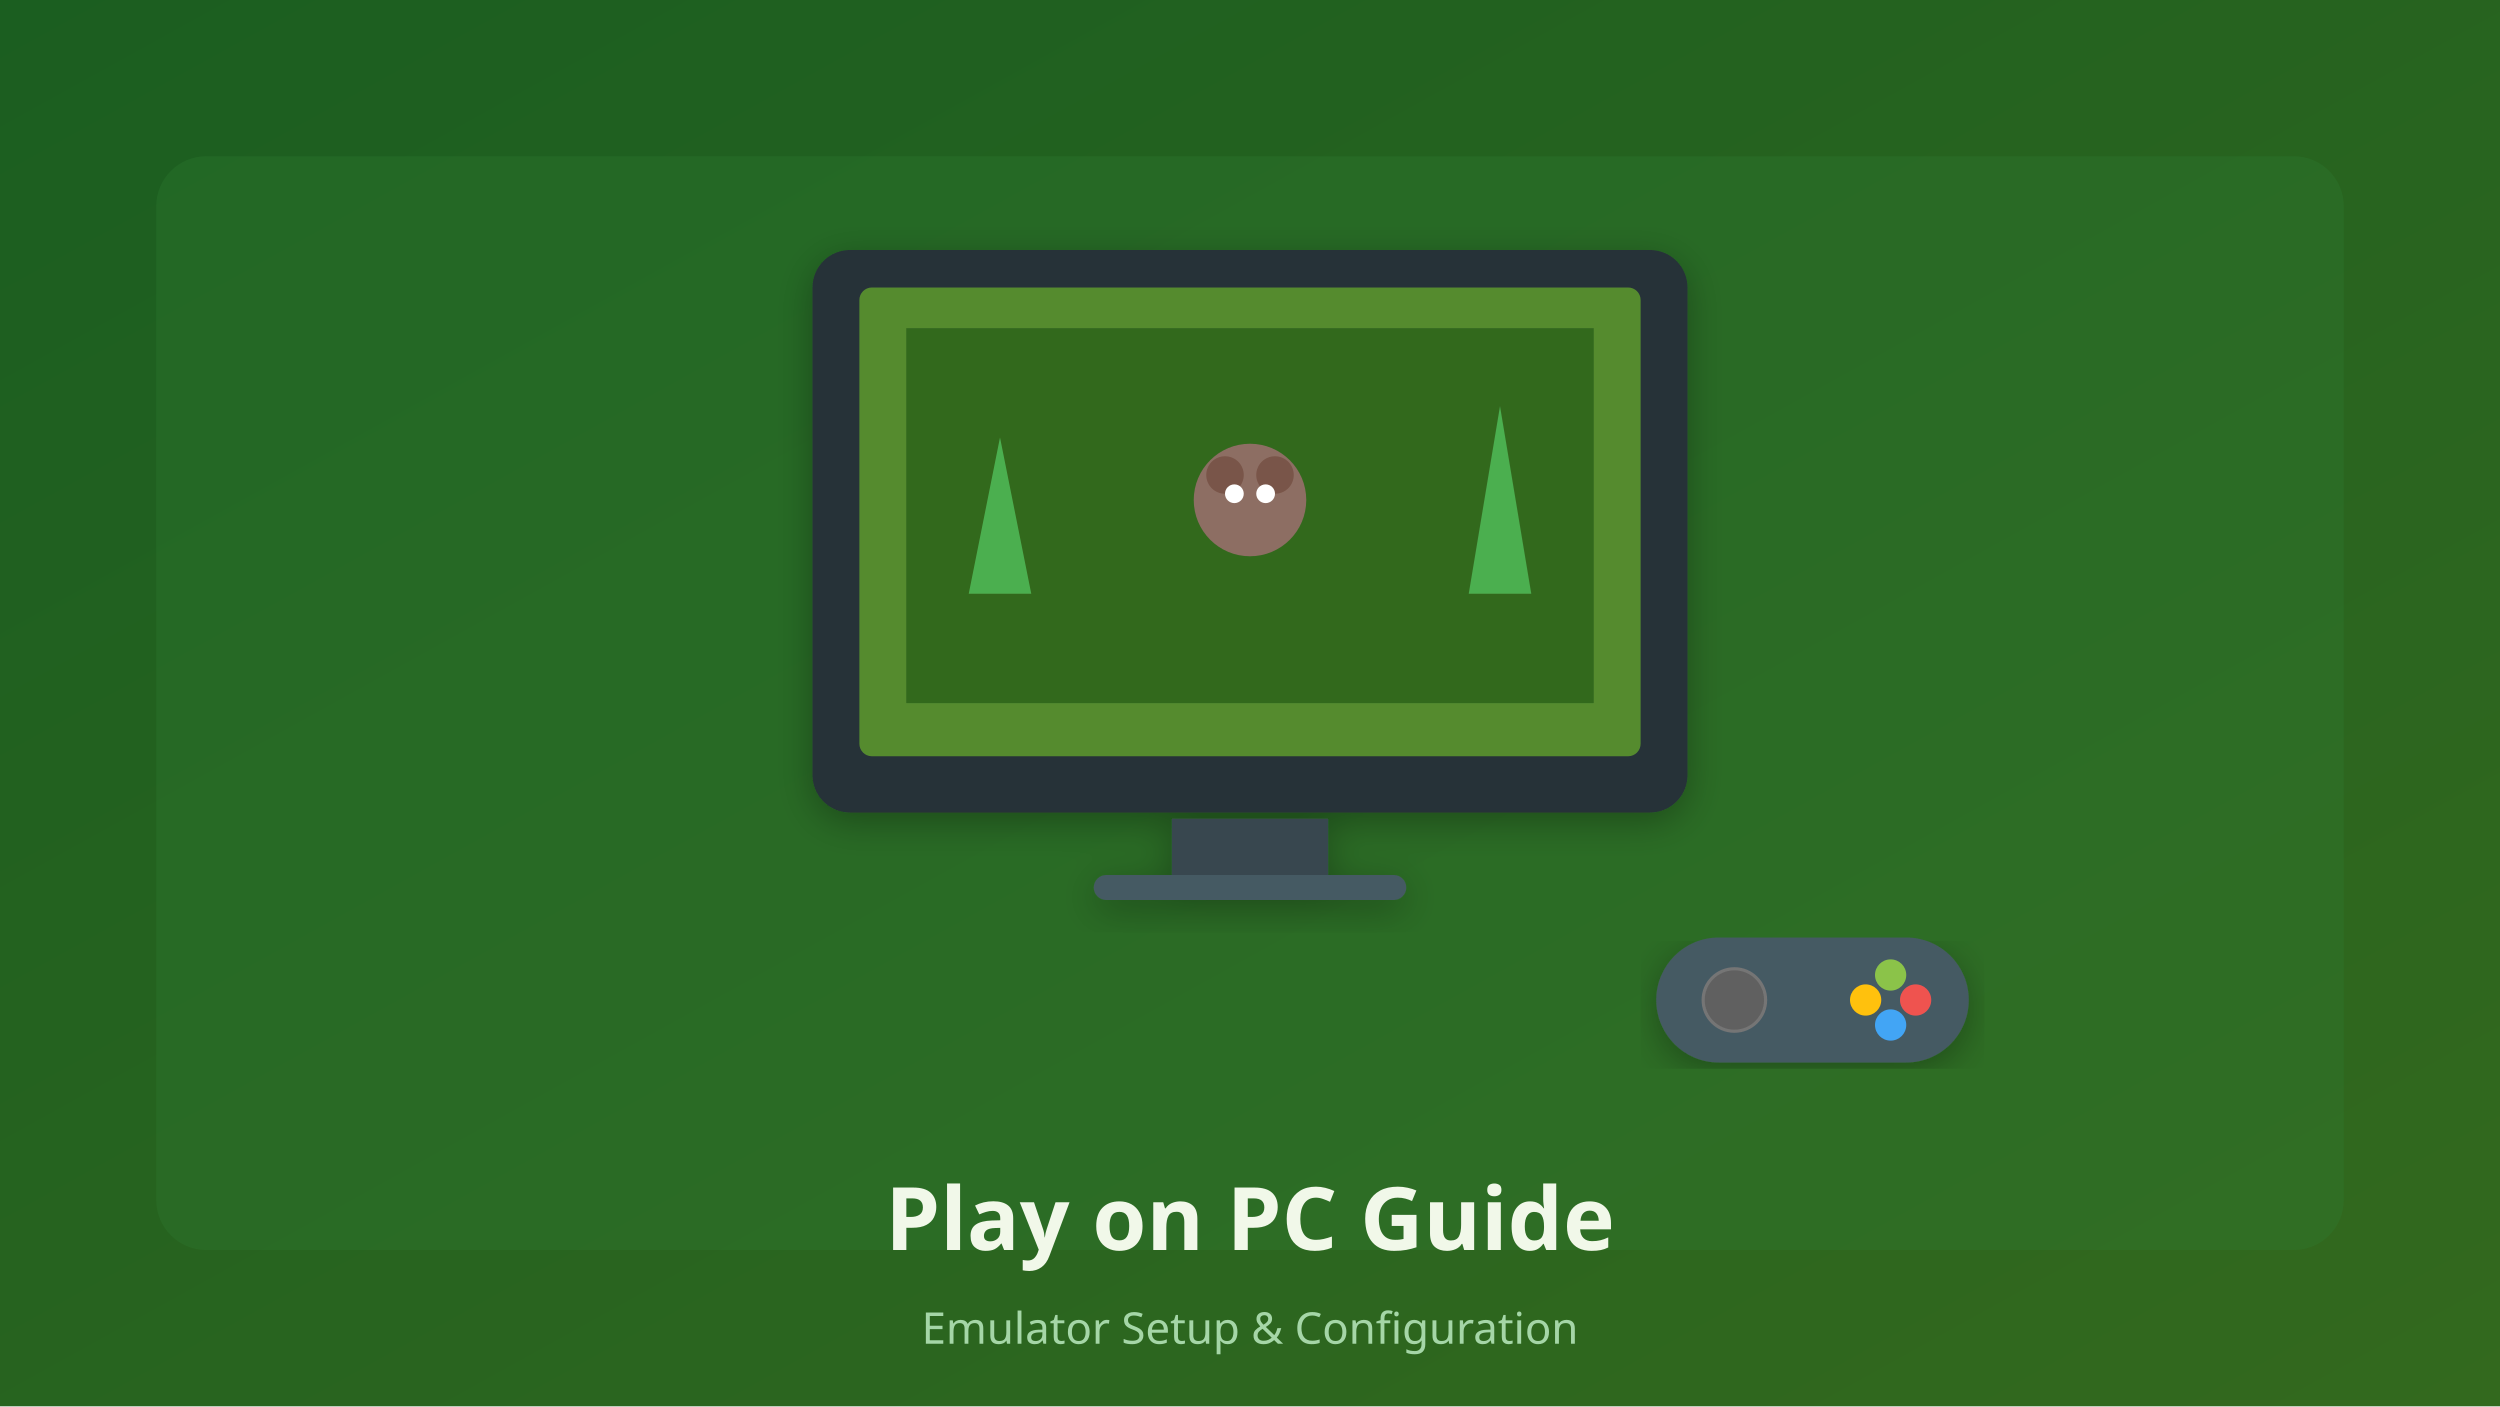
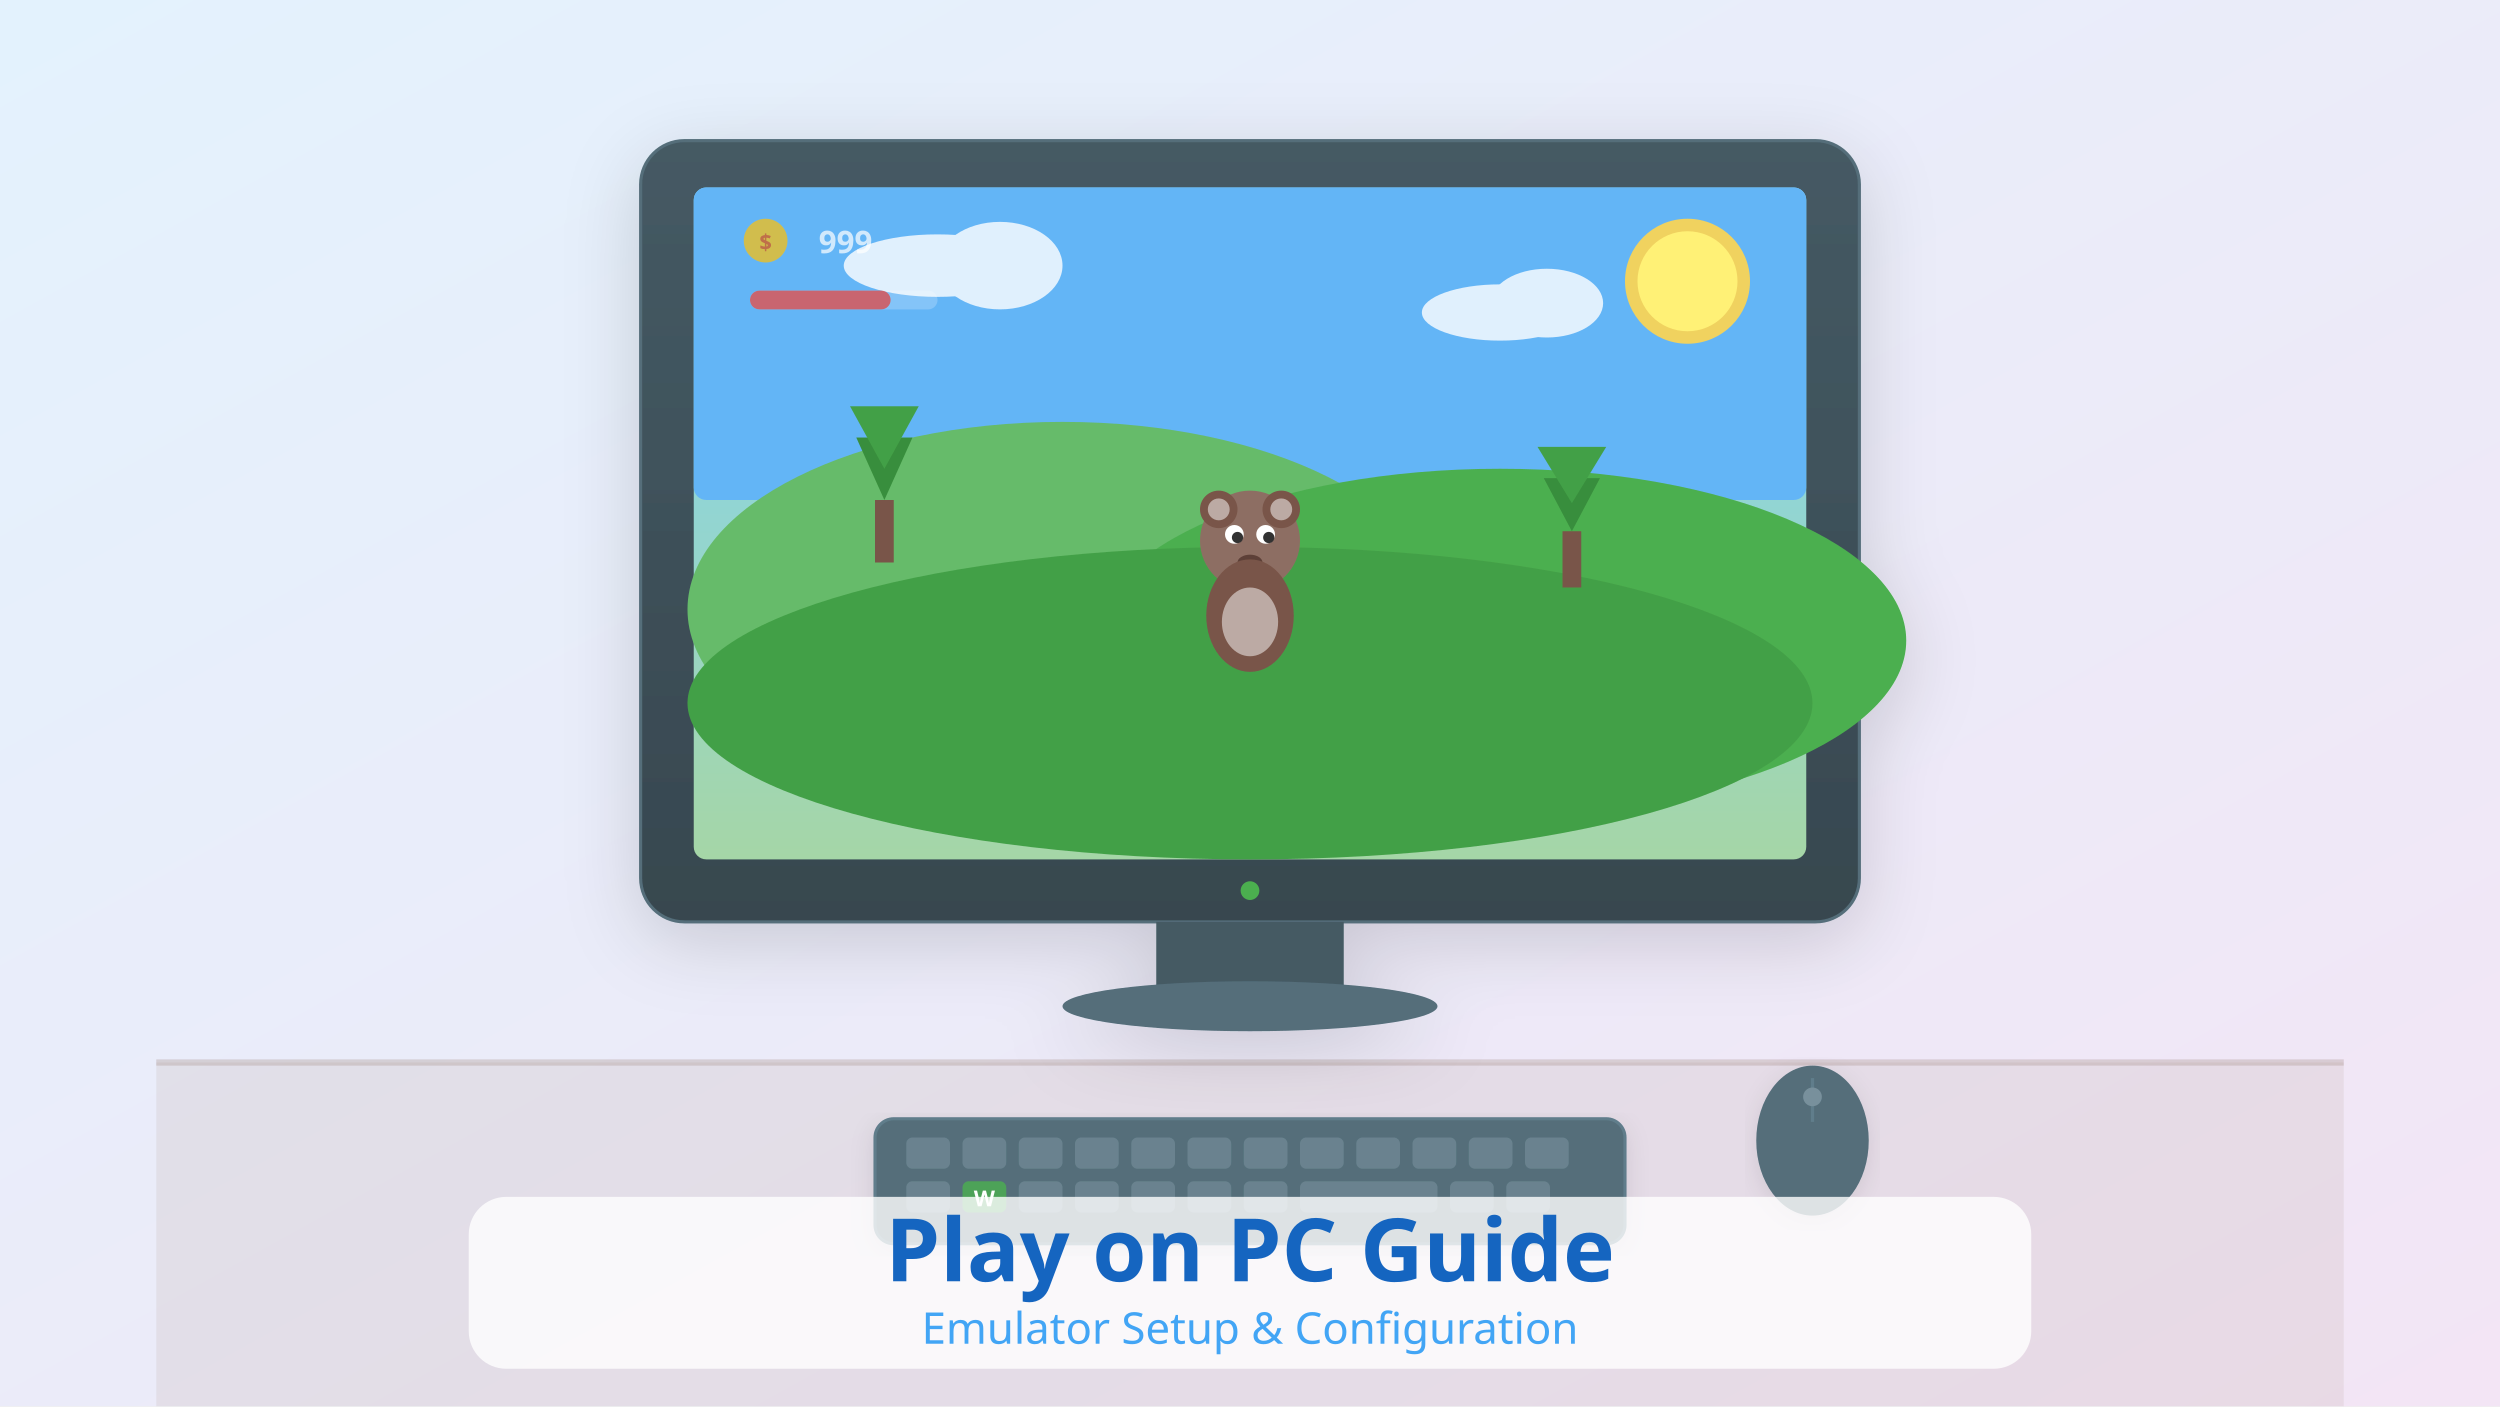
<svg xmlns="http://www.w3.org/2000/svg" viewBox="0 0 800 450" width="800" height="450">
  <defs>
-     <linearGradient id="bg" x1="0" y1="0" x2="1" y2="1">
-       <stop offset="0%" stop-color="#1B5E20" />
-       <stop offset="100%" stop-color="#33691E" />
+     <linearGradient id="bg-pc" x1="0" y1="0" x2="1" y2="1">
+       <stop offset="0%" stop-color="#E3F2FD" />
+       <stop offset="100%" stop-color="#F3E5F5" />
    </linearGradient>
-     <filter id="s" x="-5%" y="-5%" width="110%" height="110%">
-       <feDropShadow dx="0" dy="3" stdDeviation="6" flood-color="#000" flood-opacity="0.3" />
+     <linearGradient id="monitor-body" x1="0" y1="0" x2="0" y2="1">
+       <stop offset="0%" stop-color="#455A64" />
+       <stop offset="100%" stop-color="#37474F" />
+     </linearGradient>
+     <linearGradient id="screen-bg" x1="0" y1="0" x2="0" y2="1">
+       <stop offset="0%" stop-color="#81D4FA" />
+       <stop offset="100%" stop-color="#A5D6A7" />
+     </linearGradient>
+     <filter id="s-pc">
+       <feDropShadow dx="0" dy="6" stdDeviation="12" flood-color="#000" flood-opacity="0.15" />
+     </filter>
+     <filter id="s-pc-sm">
+       <feDropShadow dx="0" dy="2" stdDeviation="4" flood-color="#000" flood-opacity="0.1" />
    </filter>
  </defs>
-   <rect width="800" height="450" fill="url(#bg)" />
-   <rect x="50" y="50" width="700" height="350" rx="16" fill="#2E7D32" opacity="0.3" />
-   <g transform="translate(400, 180)" filter="url(#s)">
-     <rect x="-140" y="-100" width="280" height="180" rx="12" fill="#263238" />
-     <rect x="-125" y="-88" width="250" height="150" rx="4" fill="#558B2F" />
-     <rect x="-110" y="-75" width="220" height="120" fill="#33691E" />
-     <circle cx="0" cy="-20" r="18" fill="#8D6E63" />
-     <circle cx="-8" cy="-28" r="6" fill="#795548" />
-     <circle cx="8" cy="-28" r="6" fill="#795548" />
-     <circle cx="-5" cy="-22" r="3" fill="#fff" />
-     <circle cx="5" cy="-22" r="3" fill="#fff" />
-     <polygon points="-80,-40 -70,10 -90,10" fill="#4CAF50" />
-     <polygon points="80,-50 90,10 70,10" fill="#4CAF50" />
-     <rect x="-25" y="82" width="50" height="20" fill="#37474F" />
-     <rect x="-50" y="100" width="100" height="8" rx="4" fill="#455A64" />
+   <rect width="800" height="450" fill="url(#bg-pc)" />
+   <rect x="50" y="340" width="700" height="110" rx="0" fill="#BCAAA4" opacity="0.2" />
+   <line x1="50" y1="340" x2="750" y2="340" stroke="#A1887F" stroke-width="2" opacity="0.3" />
+   <g transform="translate(400, 175)" filter="url(#s-pc)">
+     <rect x="-195" y="-130" width="390" height="250" rx="14" fill="url(#monitor-body)" />
+     <rect x="-195" y="-130" width="390" height="250" rx="14" fill="none" stroke="#546E7A" stroke-width="1" />
+     <rect x="-178" y="-115" width="356" height="215" rx="4" fill="url(#screen-bg)" />
+     <rect x="-178" y="-115" width="356" height="100" fill="#64B5F6" rx="4" />
+     <g fill="white" opacity="0.8">
+       <ellipse cx="-100" cy="-90" rx="30" ry="10" />
+       <ellipse cx="-80" cy="-90" rx="20" ry="14" />
+       <ellipse cx="80" cy="-75" rx="25" ry="9" />
+       <ellipse cx="95" cy="-78" rx="18" ry="11" />
+     </g>
+     <circle cx="140" cy="-85" r="20" fill="#FFD54F" opacity="0.9" />
+     <circle cx="140" cy="-85" r="16" fill="#FFF176" />
+     <ellipse cx="-60" cy="20" rx="120" ry="60" fill="#66BB6A" />
+     <ellipse cx="80" cy="30" rx="130" ry="55" fill="#4CAF50" />
+     <ellipse cx="0" cy="50" rx="180" ry="50" fill="#43A047" />
+     <g>
+       <rect x="-120" y="-15" width="6" height="20" fill="#795548" />
+       <polygon points="-117,-15 -108,-35 -126,-35" fill="#388E3C" />
+       <polygon points="-117,-25 -106,-45 -128,-45" fill="#43A047" />
+     </g>
+     <g>
+       <rect x="100" y="-5" width="6" height="18" fill="#795548" />
+       <polygon points="103,-5 112,-22 94,-22" fill="#388E3C" />
+       <polygon points="103,-14 114,-32 92,-32" fill="#43A047" />
+     </g>
+     <g transform="translate(0, 10)">
+       <circle cx="0" cy="-12" r="16" fill="#8D6E63" />
+       <circle cx="-10" cy="-22" r="6" fill="#795548" />
+       <circle cx="10" cy="-22" r="6" fill="#795548" />
+       <circle cx="-10" cy="-22" r="3.5" fill="#BCAAA4" />
+       <circle cx="10" cy="-22" r="3.5" fill="#BCAAA4" />
+       <circle cx="-5" cy="-14" r="3" fill="white" />
+       <circle cx="5" cy="-14" r="3" fill="white" />
+       <circle cx="-4" cy="-13" r="1.8" fill="#333" />
+       <circle cx="6" cy="-13" r="1.8" fill="#333" />
+       <ellipse cx="0" cy="-5" rx="4" ry="2.5" fill="#5D4037" />
+       <ellipse cx="0" cy="12" rx="14" ry="18" fill="#795548" />
+       <ellipse cx="0" cy="14" rx="9" ry="11" fill="#BCAAA4" />
+     </g>
+     <g opacity="0.7">
+       <circle cx="-155" cy="-98" r="7" fill="#FFC107" />
+       <text x="-155" y="-95" text-anchor="middle" font-family="sans-serif" font-weight="700" font-size="7" fill="#E65100">$</text>
+       <text x="-138" y="-94" font-family="sans-serif" font-weight="700" font-size="10" fill="white">999</text>
+       <rect x="-160" y="-82" width="60" height="6" rx="3" fill="white" opacity="0.3" />
+       <rect x="-160" y="-82" width="45" height="6" rx="3" fill="#F44336" />
+     </g>
+     <rect x="-30" y="120" width="60" height="25" fill="#455A64" />
+     <ellipse cx="0" cy="147" rx="60" ry="8" fill="#546E7A" />
+     <circle cx="0" cy="110" r="3" fill="#4CAF50" />
  </g>
-   <g transform="translate(580, 320)" filter="url(#s)">
-     <rect x="-50" y="-20" width="100" height="40" rx="20" fill="#455A64" />
-     <circle cx="-25" cy="0" r="10" fill="#616161" stroke="#757575" stroke-width="1" />
-     <circle cx="25" cy="-8" r="5" fill="#8BC34A" />
-     <circle cx="33" cy="0" r="5" fill="#EF5350" />
-     <circle cx="25" cy="8" r="5" fill="#42A5F5" />
-     <circle cx="17" cy="0" r="5" fill="#FFC107" />
+   <g transform="translate(400, 370)" filter="url(#s-pc-sm)">
+     <rect x="-120" y="-12" width="240" height="40" rx="6" fill="#546E7A" />
+     <rect x="-120" y="-12" width="240" height="40" rx="6" fill="none" stroke="#607D8B" stroke-width="1" />
+     <g fill="#78909C" opacity="0.6">
+       <rect x="-110" y="-6" width="14" height="10" rx="2" />
+       <rect x="-92" y="-6" width="14" height="10" rx="2" />
+       <rect x="-74" y="-6" width="14" height="10" rx="2" />
+       <rect x="-56" y="-6" width="14" height="10" rx="2" />
+       <rect x="-38" y="-6" width="14" height="10" rx="2" />
+       <rect x="-20" y="-6" width="14" height="10" rx="2" />
+       <rect x="-2" y="-6" width="14" height="10" rx="2" />
+       <rect x="16" y="-6" width="14" height="10" rx="2" />
+       <rect x="34" y="-6" width="14" height="10" rx="2" />
+       <rect x="52" y="-6" width="14" height="10" rx="2" />
+       <rect x="70" y="-6" width="14" height="10" rx="2" />
+       <rect x="88" y="-6" width="14" height="10" rx="2" />
+     </g>
+     <g>
+       <rect x="-92" y="8" width="14" height="10" rx="2" fill="#4CAF50" opacity="0.8" />
+       <text x="-85" y="16" text-anchor="middle" font-family="sans-serif" font-weight="700" font-size="7" fill="white">W</text>
+       <rect x="-110" y="8" width="14" height="10" rx="2" fill="#78909C" opacity="0.6" />
+       <rect x="-74" y="8" width="14" height="10" rx="2" fill="#78909C" opacity="0.6" />
+       <rect x="-56" y="8" width="14" height="10" rx="2" fill="#78909C" opacity="0.6" />
+       <rect x="-38" y="8" width="14" height="10" rx="2" fill="#78909C" opacity="0.6" />
+       <rect x="-20" y="8" width="14" height="10" rx="2" fill="#78909C" opacity="0.6" />
+       <rect x="-2" y="8" width="14" height="10" rx="2" fill="#78909C" opacity="0.6" />
+       <rect x="16" y="8" width="44" height="10" rx="2" fill="#78909C" opacity="0.6" />
+       <rect x="64" y="8" width="14" height="10" rx="2" fill="#78909C" opacity="0.6" />
+       <rect x="82" y="8" width="14" height="10" rx="2" fill="#78909C" opacity="0.6" />
+     </g>
  </g>
-   <text x="400" y="400" text-anchor="middle" font-family="sans-serif" font-weight="800" font-size="28" fill="#F1F8E9">Play on PC Guide</text>
-   <text x="400" y="430" text-anchor="middle" font-family="sans-serif" font-weight="400" font-size="14" fill="#A5D6A7">Emulator Setup &amp; Configuration</text>
+   <g transform="translate(580, 365)" filter="url(#s-pc-sm)">
+     <ellipse cx="0" cy="0" rx="18" ry="24" fill="#546E7A" />
+     <line x1="0" y1="-20" x2="0" y2="-6" stroke="#607D8B" stroke-width="1" />
+     <circle cx="0" cy="-14" r="3" fill="#78909C" />
+   </g>
+   <rect x="150" y="383" width="500" height="55" rx="12" fill="white" opacity="0.8" />
+   <text x="400" y="410" text-anchor="middle" font-family="sans-serif" font-weight="800" font-size="28" fill="#1565C0">Play on PC Guide</text>
+   <text x="400" y="430" text-anchor="middle" font-family="sans-serif" font-weight="400" font-size="14" fill="#42A5F5">Emulator Setup &amp; Configuration</text>
</svg>
